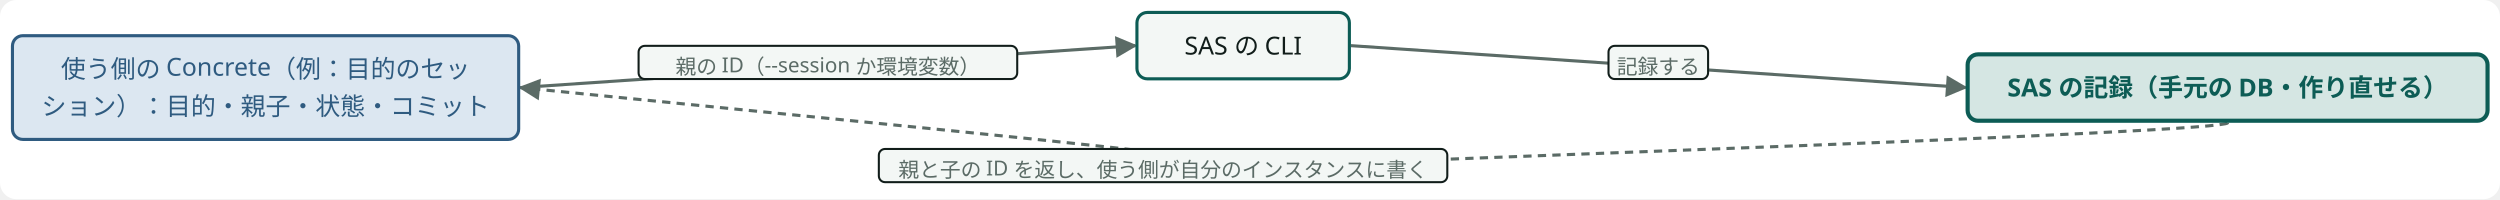
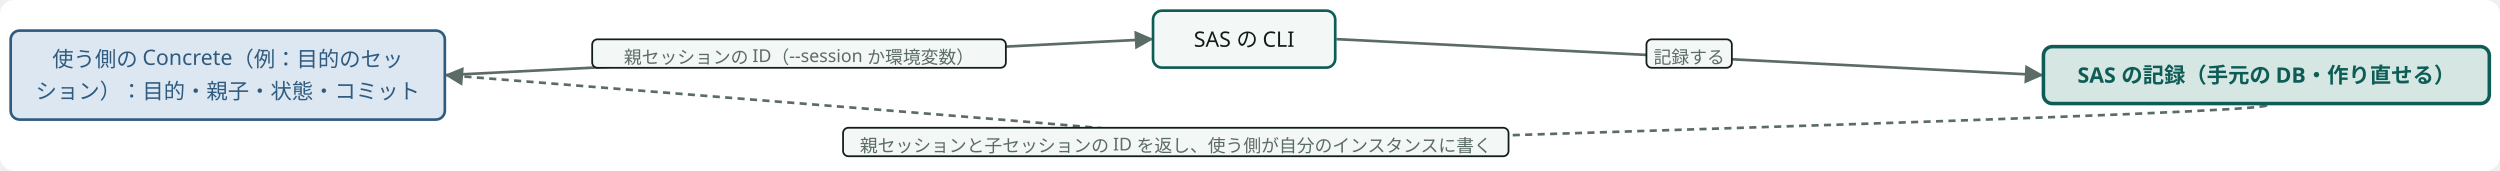
- <svg class="wf-fig dsvg" viewBox="0 0 1205 96" width="1205" height="96" role="img" style="min-width:965px">
-   <style data-dsvg="dark">.dsvg .canvas{fill:var(--dsvg-area-fill,#FFFFFF)}.dsvg .flow{stroke:var(--dsvg-ink-soft,#5B6B66)}.dsvg .badge{fill:var(--dsvg-box-fill,#F3F7F5);stroke:var(--dsvg-ink,#111D1A)}.dsvg .note.small{fill:var(--dsvg-ink-soft,#5B6B66);font-size:10px}.dsvg .flow.async{stroke:var(--dsvg-ink-soft,#5B6B66)}.dsvg .box.kind-2{fill:var(--dsvg-kind-2-bg,#DCE7F1);stroke:var(--dsvg-kind-2,#2F5B80)}.dsvg .label.kind-2{fill:var(--dsvg-kind-2,#2F5B80);font-size:12px}.dsvg .box{fill:var(--dsvg-box-fill,#F3F7F5);stroke:var(--dsvg-accent,#0D5C55)}.dsvg .label{fill:var(--dsvg-ink,#111D1A);font-size:12px}.dsvg .box.focus{fill:var(--dsvg-accent-bg,#D5E6E3);stroke:var(--dsvg-accent,#0D5C55)}.dsvg .label.focus{fill:var(--dsvg-accent,#0D5C55);font-size:12px}.dsvg #dsvg-6025e98d-arrow-5B6B66 path{fill:var(--dsvg-ink-soft,#5B6B66)}@media (prefers-color-scheme:dark){:root:not([data-theme="light"]) .dsvg,.dsvg:root:not([data-theme="light"]){--dsvg-area-fill:#22302D;--dsvg-ink-soft:#9DADA8;--dsvg-box-fill:#16211E;--dsvg-ink:#E6EEEB;--dsvg-kind-2-bg:#182A3A;--dsvg-kind-2:#8FB8DE;--dsvg-accent:#6CC9B8;--dsvg-accent-bg:#173330}}:root[data-theme="dark"] .dsvg{--dsvg-area-fill:#22302D;--dsvg-ink-soft:#9DADA8;--dsvg-box-fill:#16211E;--dsvg-ink:#E6EEEB;--dsvg-kind-2-bg:#182A3A;--dsvg-kind-2:#8FB8DE;--dsvg-accent:#6CC9B8;--dsvg-accent-bg:#173330}</style>
+ <svg class="wf-fig dsvg" viewBox="0 0 1405 96" width="1405" height="96" role="img" style="min-width:1124px">
+   <style data-dsvg="dark">.dsvg .canvas{fill:var(--dsvg-area-fill,#FFFFFF)}.dsvg .flow{stroke:var(--dsvg-ink-soft,#5B6B66)}.dsvg .badge{fill:var(--dsvg-box-fill,#F3F7F5);stroke:var(--dsvg-ink,#111D1A)}.dsvg .note.small{fill:var(--dsvg-ink-soft,#5B6B66);font-size:10px}.dsvg .flow.async{stroke:var(--dsvg-ink-soft,#5B6B66)}.dsvg .box.kind-2{fill:var(--dsvg-kind-2-bg,#DCE7F1);stroke:var(--dsvg-kind-2,#2F5B80)}.dsvg .label.kind-2{fill:var(--dsvg-kind-2,#2F5B80);font-size:12px}.dsvg .box{fill:var(--dsvg-box-fill,#F3F7F5);stroke:var(--dsvg-accent,#0D5C55)}.dsvg .label{fill:var(--dsvg-ink,#111D1A);font-size:12px}.dsvg .box.focus{fill:var(--dsvg-accent-bg,#D5E6E3);stroke:var(--dsvg-accent,#0D5C55)}.dsvg .label.focus{fill:var(--dsvg-accent,#0D5C55);font-size:12px}.dsvg #dsvg-546c2236-arrow-5B6B66 path{fill:var(--dsvg-ink-soft,#5B6B66)}@media (prefers-color-scheme:dark){:root:not([data-theme="light"]) .dsvg,.dsvg:root:not([data-theme="light"]){--dsvg-area-fill:#22302D;--dsvg-ink-soft:#9DADA8;--dsvg-box-fill:#16211E;--dsvg-ink:#E6EEEB;--dsvg-kind-2-bg:#182A3A;--dsvg-kind-2:#8FB8DE;--dsvg-accent:#6CC9B8;--dsvg-accent-bg:#173330}}:root[data-theme="dark"] .dsvg{--dsvg-area-fill:#22302D;--dsvg-ink-soft:#9DADA8;--dsvg-box-fill:#16211E;--dsvg-ink:#E6EEEB;--dsvg-kind-2-bg:#182A3A;--dsvg-kind-2:#8FB8DE;--dsvg-accent:#6CC9B8;--dsvg-accent-bg:#173330}</style>
  <defs data-dsvg="marker">
-     <marker id="dsvg-6025e98d-arrow-5B6B66" viewBox="0 0 10 10" refX="9" refY="5" markerWidth="7" markerHeight="7" orient="auto-start-reverse">
+     <marker id="dsvg-546c2236-arrow-5B6B66" viewBox="0 0 10 10" refX="9" refY="5" markerWidth="7" markerHeight="7" orient="auto-start-reverse">
      <path d="M0,0 L10,5 L0,10 z" fill="#5B6B66" />
    </marker>
  </defs>
-   <rect data-dsvg="canvas" class="canvas" x="0.0" y="0.0" width="1205.0" height="96.0" fill="#FFFFFF" rx="8" />
+   <rect data-dsvg="canvas" class="canvas" x="0.0" y="0.0" width="1405.0" height="96.0" fill="#FFFFFF" rx="8" />
  <g transform="translate(6.0,6.0)">
-     <path class="flow" d="M244.8,36.2 L541.2,16.0" fill="none" stroke="#5B6B66" stroke-width="1.5" marker-end="url(#dsvg-6025e98d-arrow-5B6B66)" />
-     <rect class="badge" x="301.8" y="16.1" width="182.5" height="16.0" fill="#F3F7F5" stroke="#111D1A" stroke-width="1" rx="3" />
-     <text class="note small" x="393.0" y="29.7" text-anchor="middle" font-family="Noto Sans JP, Hiragino Kaku Gothic ProN, sans-serif" font-size="10" fill="#5B6B66">親の ID（--session か環境変数）</text>
-     <path class="flow" d="M645.1,16.0 L941.4,36.2" fill="none" stroke="#5B6B66" stroke-width="1.5" marker-end="url(#dsvg-6025e98d-arrow-5B6B66)" />
-     <rect class="badge" x="769.3" y="16.1" width="48.0" height="16.0" fill="#F3F7F5" stroke="#111D1A" stroke-width="1" rx="3" />
-     <text class="note small" x="793.3" y="29.7" text-anchor="middle" font-family="Noto Sans JP, Hiragino Kaku Gothic ProN, sans-serif" font-size="10" fill="#5B6B66">記録する</text>
-     <path class="flow async" d="M1067.7,53.2 Q1067.7,56.5 804.9,66.4 Q542.0,76.2 593.2,76.2 Q644.4,76.2 444.6,56.2 L244.8,36.2" fill="none" stroke="#5B6B66" stroke-width="1.5" marker-end="url(#dsvg-6025e98d-arrow-5B6B66)" stroke-dasharray="4 3" />
-     <rect class="badge" x="417.6" y="65.8" width="274.0" height="16.0" fill="#F3F7F5" stroke="#111D1A" stroke-width="1" rx="3" />
-     <text class="note small" x="554.6" y="79.4" text-anchor="middle" font-family="Noto Sans JP, Hiragino Kaku Gothic ProN, sans-serif" font-size="10" fill="#5B6B66">親と子の ID を返し、使う側が自分のインスタンスに書く</text>
+     <path class="flow" d="M244.8,36.2 L641.2,16.0" fill="none" stroke="#5B6B66" stroke-width="1.5" marker-end="url(#dsvg-546c2236-arrow-5B6B66)" />
+     <rect class="badge" x="326.8" y="16.1" width="232.5" height="16.0" fill="#F3F7F5" stroke="#111D1A" stroke-width="1" rx="3" />
+     <text class="note small" x="443.0" y="29.7" text-anchor="middle" font-family="Noto Sans JP, Hiragino Kaku Gothic ProN, sans-serif" font-size="10" fill="#5B6B66">親セッションの ID（--session か環境変数）</text>
+     <path class="flow" d="M745.1,16.0 L1141.4,36.2" fill="none" stroke="#5B6B66" stroke-width="1.5" marker-end="url(#dsvg-546c2236-arrow-5B6B66)" />
+     <rect class="badge" x="919.3" y="16.1" width="48.0" height="16.0" fill="#F3F7F5" stroke="#111D1A" stroke-width="1" rx="3" />
+     <text class="note small" x="943.3" y="29.7" text-anchor="middle" font-family="Noto Sans JP, Hiragino Kaku Gothic ProN, sans-serif" font-size="10" fill="#5B6B66">記録する</text>
+     <path class="flow async" d="M1267.7,53.2 Q1267.7,56.5 954.9,66.4 Q642.0,76.2 693.2,76.2 Q744.4,76.2 494.6,56.2 L244.8,36.2" fill="none" stroke="#5B6B66" stroke-width="1.5" marker-end="url(#dsvg-546c2236-arrow-5B6B66)" stroke-dasharray="4 3" />
+     <rect class="badge" x="467.8" y="65.8" width="374.0" height="16.0" fill="#F3F7F5" stroke="#111D1A" stroke-width="1" rx="3" />
+     <text class="note small" x="654.8" y="79.4" text-anchor="middle" font-family="Noto Sans JP, Hiragino Kaku Gothic ProN, sans-serif" font-size="10" fill="#5B6B66">親セッションと子セッションの ID を返し、使う側が自分のインスタンスに書く</text>
    <g class="wf-node" transform="translate(0.0,11.2)">
      <g class="svg-box" role="kind-2">
        <rect class="box kind-2" x="0" y="0" width="244.0" height="50.0" fill="#DCE7F1" stroke="#2F5B80" stroke-width="1.5" rx="5" />
        <text class="label kind-2" x="122.0" y="20.3" text-anchor="middle" font-weight="400" font-family="Noto Sans JP, Hiragino Kaku Gothic ProN, sans-serif" font-size="12" fill="#2F5B80">使う側の Concrete（例：目的のセッ</text>
        <text class="label kind-2" x="122.0" y="38.3" text-anchor="middle" font-weight="400" font-family="Noto Sans JP, Hiragino Kaku Gothic ProN, sans-serif" font-size="12" fill="#2F5B80">ション）：目的・親子・状態・コミット</text>
      </g>
    </g>
-     <g class="wf-node" transform="translate(542.0,0.0)">
+     <g class="wf-node" transform="translate(642.0,0.0)">
      <g class="svg-box" role="plain">
        <rect class="box" x="0" y="0" width="102.4" height="32.0" fill="#F3F7F5" stroke="#0D5C55" stroke-width="1.5" rx="5" />
        <text class="label" x="51.2" y="20.3" text-anchor="middle" font-weight="400" font-family="Noto Sans JP, Hiragino Kaku Gothic ProN, sans-serif" font-size="12" fill="#111D1A">SAS の CLI</text>
      </g>
    </g>
-     <g class="wf-node" transform="translate(942.4,20.2)">
+     <g class="wf-node" transform="translate(1142.4,20.2)">
      <g class="svg-box" role="focus">
        <rect class="box focus" x="0" y="0" width="250.6" height="32.0" fill="#D5E6E3" stroke="#0D5C55" stroke-width="2" rx="5" />
        <text class="label focus" x="125.3" y="20.3" text-anchor="middle" font-weight="600" font-family="Noto Sans JP, Hiragino Kaku Gothic ProN, sans-serif" font-size="12" fill="#0D5C55">SAS の記録（手元の DB・作り直せる）</text>
      </g>
    </g>
  </g>
</svg>
